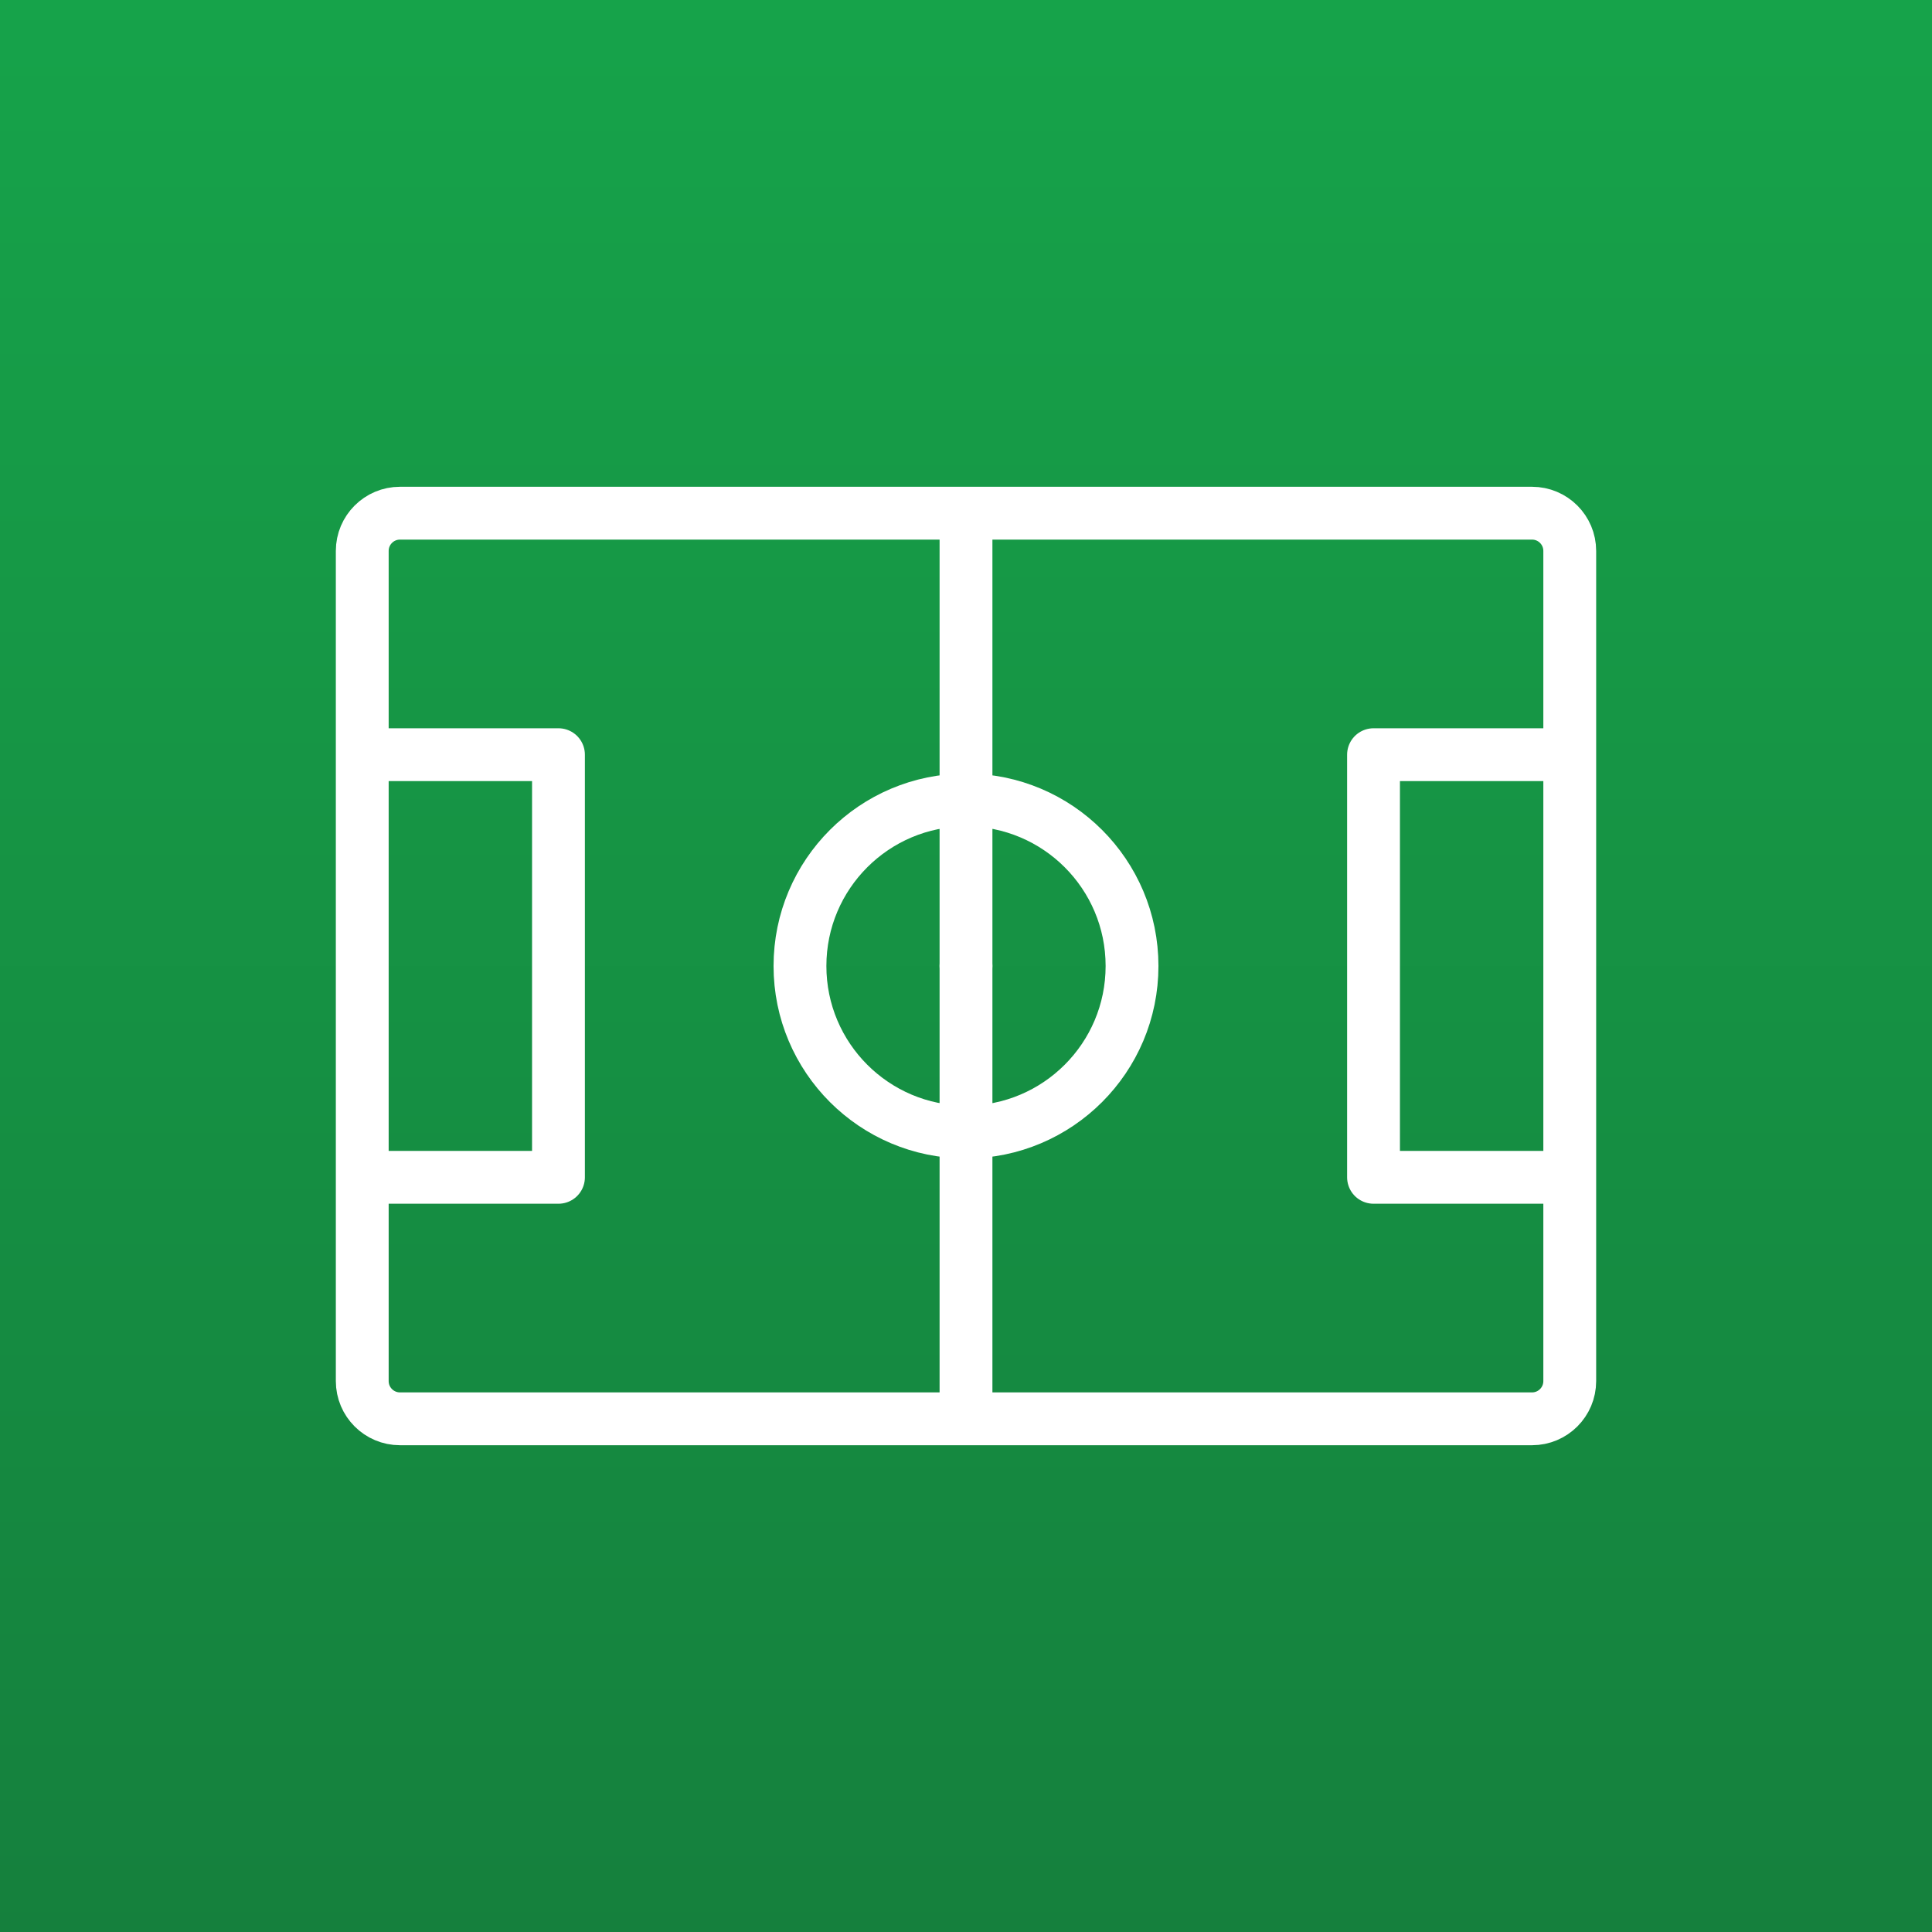
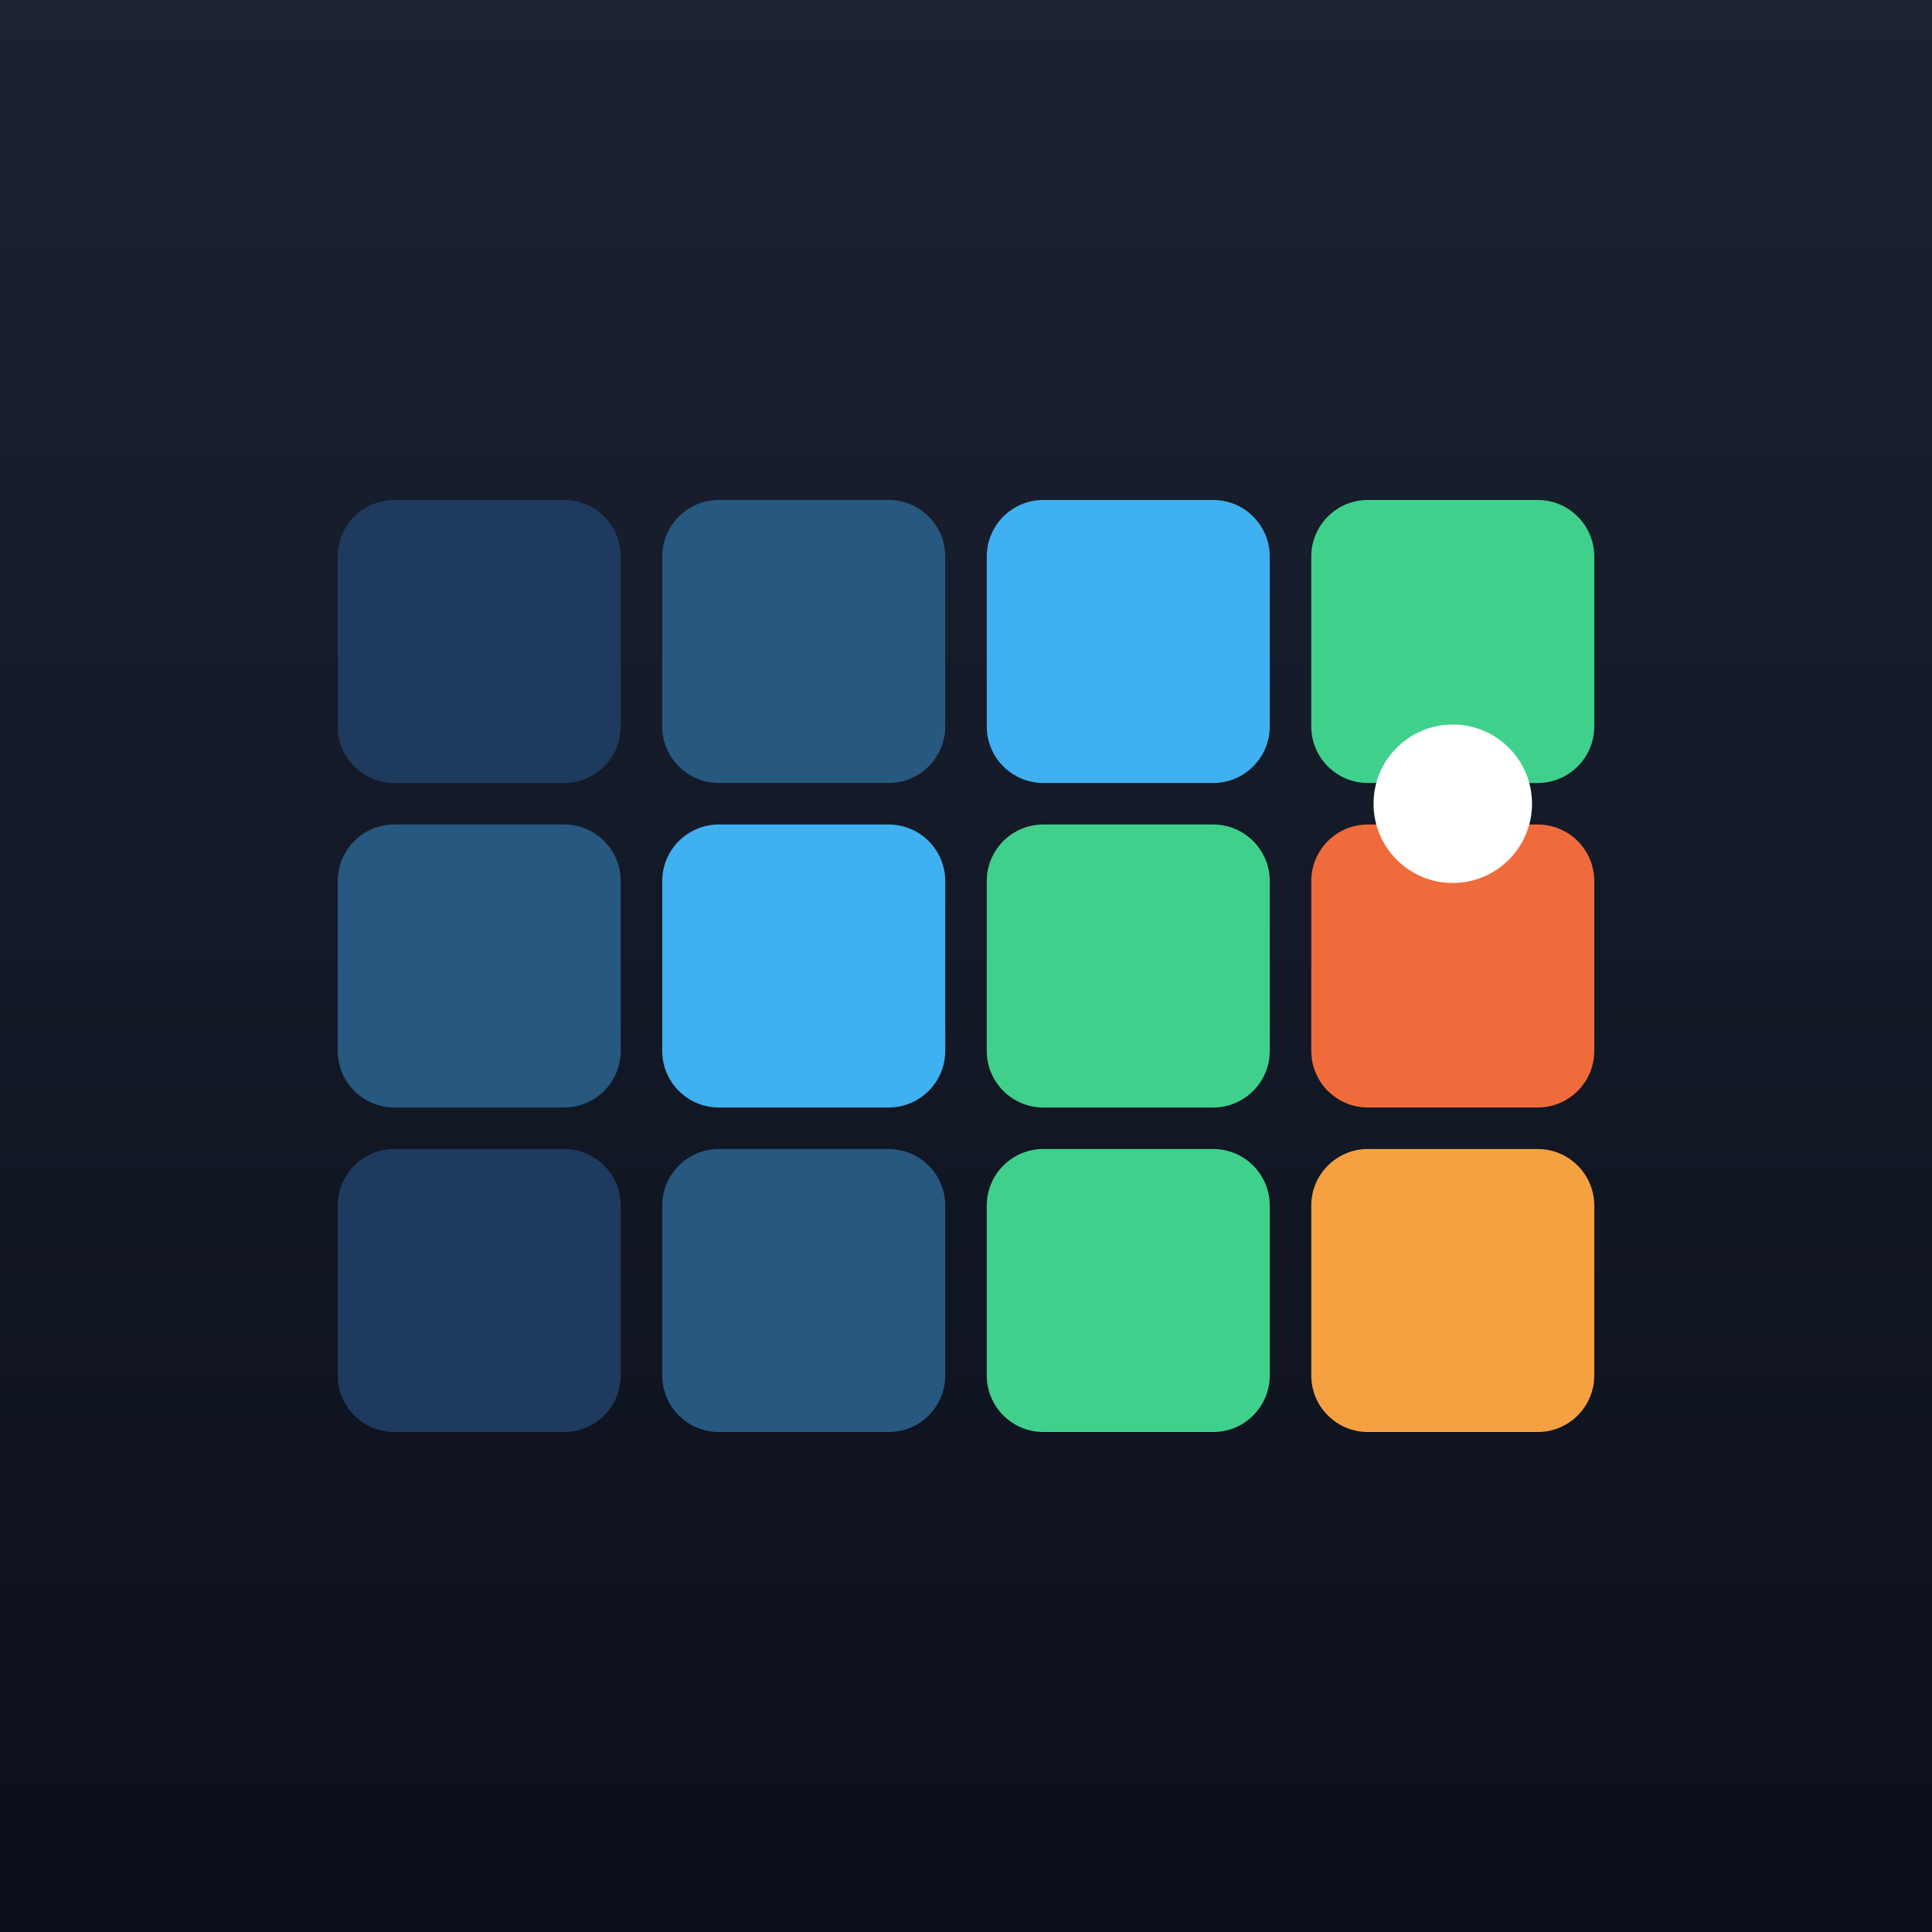
- <svg xmlns="http://www.w3.org/2000/svg" viewBox="0 0 512 512">
+ <svg xmlns="http://www.w3.org/2000/svg" viewBox="0 0 1024 1024">
  <defs>
-     <linearGradient id="g" x1="0" y1="0" x2="0" y2="1">
-       <stop offset="0" stop-color="#16a34a" />
-       <stop offset="1" stop-color="#15803d" />
+     <linearGradient id="ink" x1="0" y1="0" x2="0" y2="1">
+       <stop offset="0" stop-color="#1b2232" />
+       <stop offset="1" stop-color="#0b0f1a" />
    </linearGradient>
  </defs>
-   <rect width="512" height="512" fill="url(#g)" />
-   <g fill="none" stroke="#fff" stroke-width="14" stroke-linejoin="round">
-     <rect x="96" y="136" width="320" height="240" rx="10" />
-     <path d="M256 136v240" />
-     <circle cx="256" cy="256" r="44" />
-     <path d="M96 200h52v112H96M416 200h-52v112h52" />
-   </g>
-   <circle cx="256" cy="256" r="7" fill="#fff" />
+   <rect width="1024" height="1024" fill="url(#ink)" />
+   <rect x="179" y="265" width="150" height="150" rx="30" fill="#1e3a5f" />
+   <rect x="179" y="437" width="150" height="150" rx="30" fill="#27587f" />
+   <rect x="179" y="609" width="150" height="150" rx="30" fill="#1e3a5f" />
+   <rect x="351" y="265" width="150" height="150" rx="30" fill="#27587f" />
+   <rect x="351" y="437" width="150" height="150" rx="30" fill="#3fb0f0" />
+   <rect x="351" y="609" width="150" height="150" rx="30" fill="#27587f" />
+   <rect x="523" y="265" width="150" height="150" rx="30" fill="#3fb0f0" />
+   <rect x="523" y="437" width="150" height="150" rx="30" fill="#3fd18b" />
+   <rect x="523" y="609" width="150" height="150" rx="30" fill="#3fd18b" />
+   <rect x="695" y="265" width="150" height="150" rx="30" fill="#3fd18b" />
+   <rect x="695" y="437" width="150" height="150" rx="30" fill="#ef6b3b" />
+   <rect x="695" y="609" width="150" height="150" rx="30" fill="#f5a142" />
+   <circle cx="770" cy="426" r="42" fill="#fff" />
</svg>
